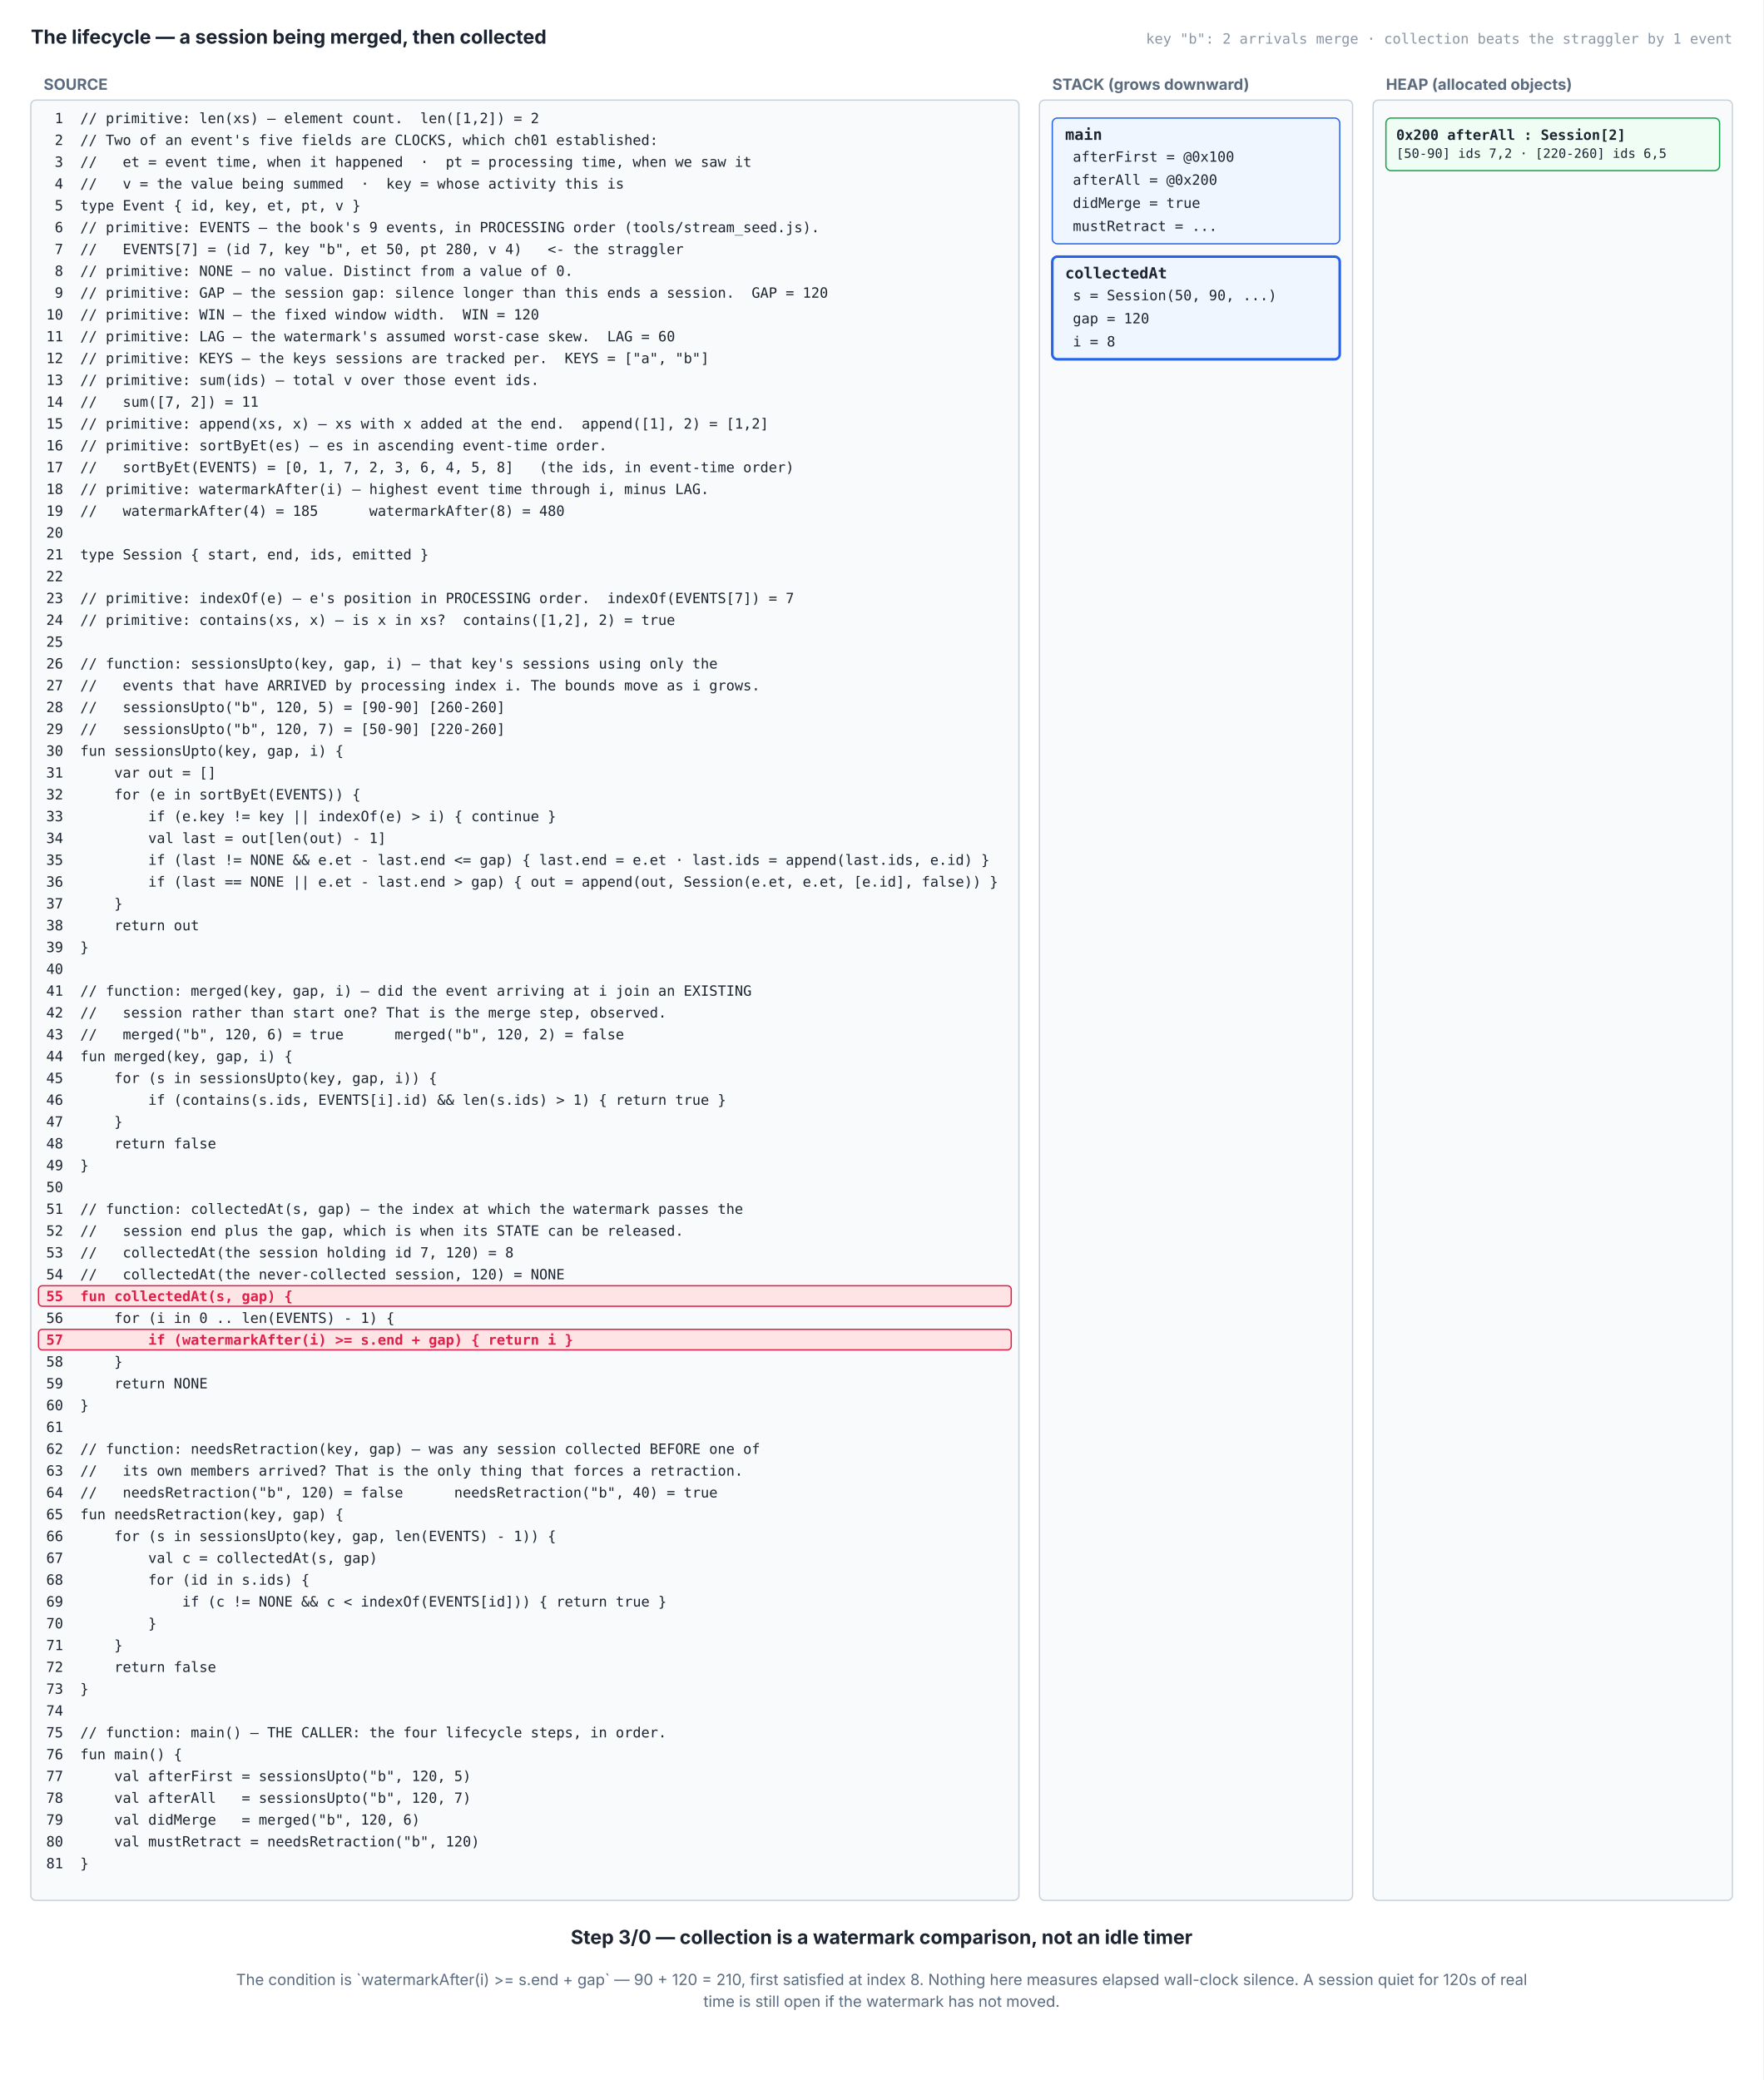
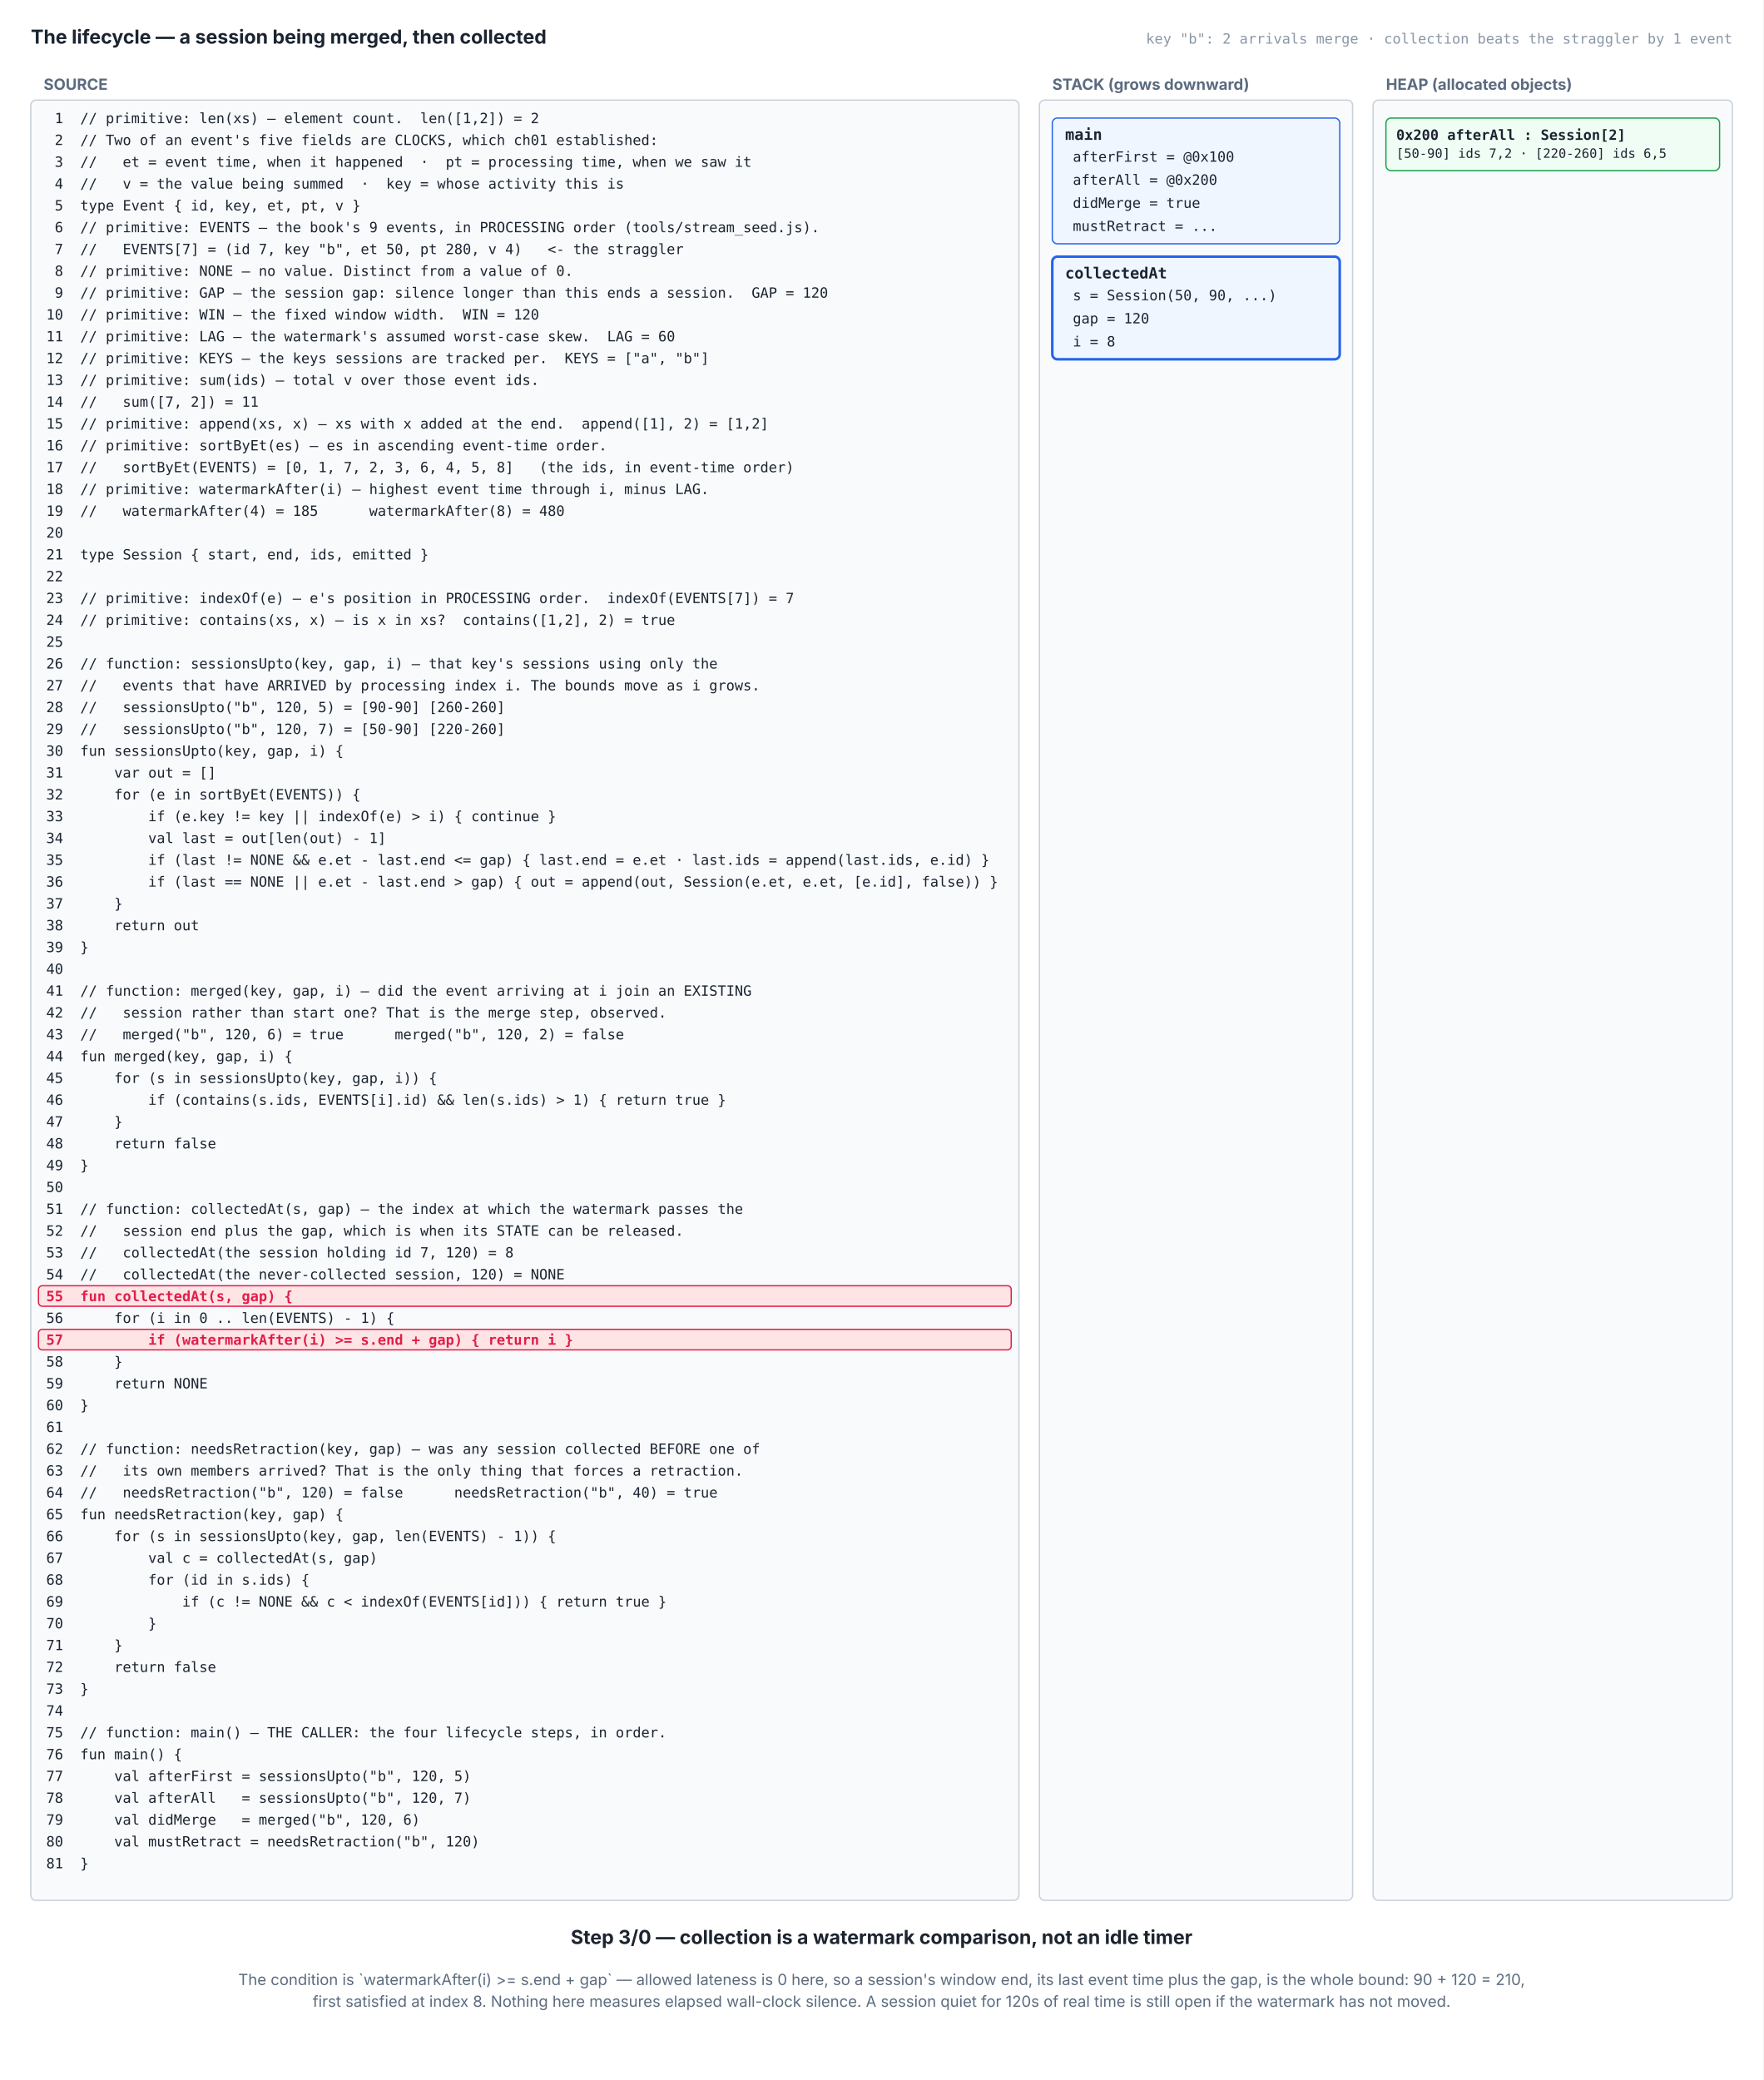
<svg xmlns="http://www.w3.org/2000/svg" viewBox="0 0 1374 1621" width="1374" height="1621" role="img" aria-label="collection is a watermark comparison, not an idle timer">
  <rect width="1374" height="1621" fill="#ffffff" />
  <text x="24" y="34" font-family="system-ui,-apple-system,Segoe UI,sans-serif" font-size="15" font-weight="700" fill="#1b2430" text-anchor="start">The lifecycle — a session being merged, then collected</text>
  <text x="1350" y="34" font-family="ui-monospace,SFMono-Regular,Menlo,Consolas,monospace" font-size="11" font-weight="400" fill="#8a97a6" text-anchor="end">key "b": 2 arrivals merge · collection beats the straggler by 1 event</text>
  <rect x="24" y="78" width="770" height="1403" rx="4" fill="#f8fafc" stroke="#c6d0db" stroke-width="1" />
  <text x="34" y="70" font-family="system-ui,-apple-system,Segoe UI,sans-serif" font-size="12" font-weight="700" fill="#5b6b7f" text-anchor="start">SOURCE</text>
  <text x="36" y="96" font-family="ui-monospace,SFMono-Regular,Menlo,Consolas,monospace" font-size="11" font-weight="400" fill="#1b2430" text-anchor="start" xml:space="preserve"> 1  // primitive: len(xs) — element count.  len([1,2]) = 2</text>
  <text x="36" y="113" font-family="ui-monospace,SFMono-Regular,Menlo,Consolas,monospace" font-size="11" font-weight="400" fill="#1b2430" text-anchor="start" xml:space="preserve"> 2  // Two of an event's five fields are CLOCKS, which ch01 established:</text>
  <text x="36" y="130" font-family="ui-monospace,SFMono-Regular,Menlo,Consolas,monospace" font-size="11" font-weight="400" fill="#1b2430" text-anchor="start" xml:space="preserve"> 3  //   et = event time, when it happened  ·  pt = processing time, when we saw it</text>
  <text x="36" y="147" font-family="ui-monospace,SFMono-Regular,Menlo,Consolas,monospace" font-size="11" font-weight="400" fill="#1b2430" text-anchor="start" xml:space="preserve"> 4  //   v = the value being summed  ·  key = whose activity this is</text>
  <text x="36" y="164" font-family="ui-monospace,SFMono-Regular,Menlo,Consolas,monospace" font-size="11" font-weight="400" fill="#1b2430" text-anchor="start" xml:space="preserve"> 5  type Event { id, key, et, pt, v }</text>
  <text x="36" y="181" font-family="ui-monospace,SFMono-Regular,Menlo,Consolas,monospace" font-size="11" font-weight="400" fill="#1b2430" text-anchor="start" xml:space="preserve"> 6  // primitive: EVENTS — the book's 9 events, in PROCESSING order (tools/stream_seed.js).</text>
  <text x="36" y="198" font-family="ui-monospace,SFMono-Regular,Menlo,Consolas,monospace" font-size="11" font-weight="400" fill="#1b2430" text-anchor="start" xml:space="preserve"> 7  //   EVENTS[7] = (id 7, key "b", et 50, pt 280, v 4)   &lt;- the straggler</text>
  <text x="36" y="215" font-family="ui-monospace,SFMono-Regular,Menlo,Consolas,monospace" font-size="11" font-weight="400" fill="#1b2430" text-anchor="start" xml:space="preserve"> 8  // primitive: NONE — no value. Distinct from a value of 0.</text>
  <text x="36" y="232" font-family="ui-monospace,SFMono-Regular,Menlo,Consolas,monospace" font-size="11" font-weight="400" fill="#1b2430" text-anchor="start" xml:space="preserve"> 9  // primitive: GAP — the session gap: silence longer than this ends a session.  GAP = 120</text>
  <text x="36" y="249" font-family="ui-monospace,SFMono-Regular,Menlo,Consolas,monospace" font-size="11" font-weight="400" fill="#1b2430" text-anchor="start" xml:space="preserve">10  // primitive: WIN — the fixed window width.  WIN = 120</text>
  <text x="36" y="266" font-family="ui-monospace,SFMono-Regular,Menlo,Consolas,monospace" font-size="11" font-weight="400" fill="#1b2430" text-anchor="start" xml:space="preserve">11  // primitive: LAG — the watermark's assumed worst-case skew.  LAG = 60</text>
  <text x="36" y="283" font-family="ui-monospace,SFMono-Regular,Menlo,Consolas,monospace" font-size="11" font-weight="400" fill="#1b2430" text-anchor="start" xml:space="preserve">12  // primitive: KEYS — the keys sessions are tracked per.  KEYS = ["a", "b"]</text>
  <text x="36" y="300" font-family="ui-monospace,SFMono-Regular,Menlo,Consolas,monospace" font-size="11" font-weight="400" fill="#1b2430" text-anchor="start" xml:space="preserve">13  // primitive: sum(ids) — total v over those event ids.</text>
  <text x="36" y="317" font-family="ui-monospace,SFMono-Regular,Menlo,Consolas,monospace" font-size="11" font-weight="400" fill="#1b2430" text-anchor="start" xml:space="preserve">14  //   sum([7, 2]) = 11</text>
  <text x="36" y="334" font-family="ui-monospace,SFMono-Regular,Menlo,Consolas,monospace" font-size="11" font-weight="400" fill="#1b2430" text-anchor="start" xml:space="preserve">15  // primitive: append(xs, x) — xs with x added at the end.  append([1], 2) = [1,2]</text>
  <text x="36" y="351" font-family="ui-monospace,SFMono-Regular,Menlo,Consolas,monospace" font-size="11" font-weight="400" fill="#1b2430" text-anchor="start" xml:space="preserve">16  // primitive: sortByEt(es) — es in ascending event-time order.</text>
  <text x="36" y="368" font-family="ui-monospace,SFMono-Regular,Menlo,Consolas,monospace" font-size="11" font-weight="400" fill="#1b2430" text-anchor="start" xml:space="preserve">17  //   sortByEt(EVENTS) = [0, 1, 7, 2, 3, 6, 4, 5, 8]   (the ids, in event-time order)</text>
  <text x="36" y="385" font-family="ui-monospace,SFMono-Regular,Menlo,Consolas,monospace" font-size="11" font-weight="400" fill="#1b2430" text-anchor="start" xml:space="preserve">18  // primitive: watermarkAfter(i) — highest event time through i, minus LAG.</text>
  <text x="36" y="402" font-family="ui-monospace,SFMono-Regular,Menlo,Consolas,monospace" font-size="11" font-weight="400" fill="#1b2430" text-anchor="start" xml:space="preserve">19  //   watermarkAfter(4) = 185      watermarkAfter(8) = 480</text>
  <text x="36" y="419" font-family="ui-monospace,SFMono-Regular,Menlo,Consolas,monospace" font-size="11" font-weight="400" fill="#1b2430" text-anchor="start" xml:space="preserve">20  </text>
  <text x="36" y="436" font-family="ui-monospace,SFMono-Regular,Menlo,Consolas,monospace" font-size="11" font-weight="400" fill="#1b2430" text-anchor="start" xml:space="preserve">21  type Session { start, end, ids, emitted }</text>
  <text x="36" y="453" font-family="ui-monospace,SFMono-Regular,Menlo,Consolas,monospace" font-size="11" font-weight="400" fill="#1b2430" text-anchor="start" xml:space="preserve">22  </text>
  <text x="36" y="470" font-family="ui-monospace,SFMono-Regular,Menlo,Consolas,monospace" font-size="11" font-weight="400" fill="#1b2430" text-anchor="start" xml:space="preserve">23  // primitive: indexOf(e) — e's position in PROCESSING order.  indexOf(EVENTS[7]) = 7</text>
  <text x="36" y="487" font-family="ui-monospace,SFMono-Regular,Menlo,Consolas,monospace" font-size="11" font-weight="400" fill="#1b2430" text-anchor="start" xml:space="preserve">24  // primitive: contains(xs, x) — is x in xs?  contains([1,2], 2) = true</text>
  <text x="36" y="504" font-family="ui-monospace,SFMono-Regular,Menlo,Consolas,monospace" font-size="11" font-weight="400" fill="#1b2430" text-anchor="start" xml:space="preserve">25  </text>
  <text x="36" y="521" font-family="ui-monospace,SFMono-Regular,Menlo,Consolas,monospace" font-size="11" font-weight="400" fill="#1b2430" text-anchor="start" xml:space="preserve">26  // function: sessionsUpto(key, gap, i) — that key's sessions using only the</text>
  <text x="36" y="538" font-family="ui-monospace,SFMono-Regular,Menlo,Consolas,monospace" font-size="11" font-weight="400" fill="#1b2430" text-anchor="start" xml:space="preserve">27  //   events that have ARRIVED by processing index i. The bounds move as i grows.</text>
  <text x="36" y="555" font-family="ui-monospace,SFMono-Regular,Menlo,Consolas,monospace" font-size="11" font-weight="400" fill="#1b2430" text-anchor="start" xml:space="preserve">28  //   sessionsUpto("b", 120, 5) = [90-90] [260-260]</text>
  <text x="36" y="572" font-family="ui-monospace,SFMono-Regular,Menlo,Consolas,monospace" font-size="11" font-weight="400" fill="#1b2430" text-anchor="start" xml:space="preserve">29  //   sessionsUpto("b", 120, 7) = [50-90] [220-260]</text>
  <text x="36" y="589" font-family="ui-monospace,SFMono-Regular,Menlo,Consolas,monospace" font-size="11" font-weight="400" fill="#1b2430" text-anchor="start" xml:space="preserve">30  fun sessionsUpto(key, gap, i) {</text>
  <text x="36" y="606" font-family="ui-monospace,SFMono-Regular,Menlo,Consolas,monospace" font-size="11" font-weight="400" fill="#1b2430" text-anchor="start" xml:space="preserve">31      var out = []</text>
  <text x="36" y="623" font-family="ui-monospace,SFMono-Regular,Menlo,Consolas,monospace" font-size="11" font-weight="400" fill="#1b2430" text-anchor="start" xml:space="preserve">32      for (e in sortByEt(EVENTS)) {</text>
  <text x="36" y="640" font-family="ui-monospace,SFMono-Regular,Menlo,Consolas,monospace" font-size="11" font-weight="400" fill="#1b2430" text-anchor="start" xml:space="preserve">33          if (e.key != key || indexOf(e) &gt; i) { continue }</text>
  <text x="36" y="657" font-family="ui-monospace,SFMono-Regular,Menlo,Consolas,monospace" font-size="11" font-weight="400" fill="#1b2430" text-anchor="start" xml:space="preserve">34          val last = out[len(out) - 1]</text>
  <text x="36" y="674" font-family="ui-monospace,SFMono-Regular,Menlo,Consolas,monospace" font-size="11" font-weight="400" fill="#1b2430" text-anchor="start" xml:space="preserve">35          if (last != NONE &amp;&amp; e.et - last.end &lt;= gap) { last.end = e.et · last.ids = append(last.ids, e.id) }</text>
  <text x="36" y="691" font-family="ui-monospace,SFMono-Regular,Menlo,Consolas,monospace" font-size="11" font-weight="400" fill="#1b2430" text-anchor="start" xml:space="preserve">36          if (last == NONE || e.et - last.end &gt; gap) { out = append(out, Session(e.et, e.et, [e.id], false)) }</text>
  <text x="36" y="708" font-family="ui-monospace,SFMono-Regular,Menlo,Consolas,monospace" font-size="11" font-weight="400" fill="#1b2430" text-anchor="start" xml:space="preserve">37      }</text>
  <text x="36" y="725" font-family="ui-monospace,SFMono-Regular,Menlo,Consolas,monospace" font-size="11" font-weight="400" fill="#1b2430" text-anchor="start" xml:space="preserve">38      return out</text>
  <text x="36" y="742" font-family="ui-monospace,SFMono-Regular,Menlo,Consolas,monospace" font-size="11" font-weight="400" fill="#1b2430" text-anchor="start" xml:space="preserve">39  }</text>
  <text x="36" y="759" font-family="ui-monospace,SFMono-Regular,Menlo,Consolas,monospace" font-size="11" font-weight="400" fill="#1b2430" text-anchor="start" xml:space="preserve">40  </text>
  <text x="36" y="776" font-family="ui-monospace,SFMono-Regular,Menlo,Consolas,monospace" font-size="11" font-weight="400" fill="#1b2430" text-anchor="start" xml:space="preserve">41  // function: merged(key, gap, i) — did the event arriving at i join an EXISTING</text>
  <text x="36" y="793" font-family="ui-monospace,SFMono-Regular,Menlo,Consolas,monospace" font-size="11" font-weight="400" fill="#1b2430" text-anchor="start" xml:space="preserve">42  //   session rather than start one? That is the merge step, observed.</text>
  <text x="36" y="810" font-family="ui-monospace,SFMono-Regular,Menlo,Consolas,monospace" font-size="11" font-weight="400" fill="#1b2430" text-anchor="start" xml:space="preserve">43  //   merged("b", 120, 6) = true      merged("b", 120, 2) = false</text>
  <text x="36" y="827" font-family="ui-monospace,SFMono-Regular,Menlo,Consolas,monospace" font-size="11" font-weight="400" fill="#1b2430" text-anchor="start" xml:space="preserve">44  fun merged(key, gap, i) {</text>
  <text x="36" y="844" font-family="ui-monospace,SFMono-Regular,Menlo,Consolas,monospace" font-size="11" font-weight="400" fill="#1b2430" text-anchor="start" xml:space="preserve">45      for (s in sessionsUpto(key, gap, i)) {</text>
  <text x="36" y="861" font-family="ui-monospace,SFMono-Regular,Menlo,Consolas,monospace" font-size="11" font-weight="400" fill="#1b2430" text-anchor="start" xml:space="preserve">46          if (contains(s.ids, EVENTS[i].id) &amp;&amp; len(s.ids) &gt; 1) { return true }</text>
  <text x="36" y="878" font-family="ui-monospace,SFMono-Regular,Menlo,Consolas,monospace" font-size="11" font-weight="400" fill="#1b2430" text-anchor="start" xml:space="preserve">47      }</text>
  <text x="36" y="895" font-family="ui-monospace,SFMono-Regular,Menlo,Consolas,monospace" font-size="11" font-weight="400" fill="#1b2430" text-anchor="start" xml:space="preserve">48      return false</text>
  <text x="36" y="912" font-family="ui-monospace,SFMono-Regular,Menlo,Consolas,monospace" font-size="11" font-weight="400" fill="#1b2430" text-anchor="start" xml:space="preserve">49  }</text>
  <text x="36" y="929" font-family="ui-monospace,SFMono-Regular,Menlo,Consolas,monospace" font-size="11" font-weight="400" fill="#1b2430" text-anchor="start" xml:space="preserve">50  </text>
  <text x="36" y="946" font-family="ui-monospace,SFMono-Regular,Menlo,Consolas,monospace" font-size="11" font-weight="400" fill="#1b2430" text-anchor="start" xml:space="preserve">51  // function: collectedAt(s, gap) — the index at which the watermark passes the</text>
  <text x="36" y="963" font-family="ui-monospace,SFMono-Regular,Menlo,Consolas,monospace" font-size="11" font-weight="400" fill="#1b2430" text-anchor="start" xml:space="preserve">52  //   session end plus the gap, which is when its STATE can be released.</text>
  <text x="36" y="980" font-family="ui-monospace,SFMono-Regular,Menlo,Consolas,monospace" font-size="11" font-weight="400" fill="#1b2430" text-anchor="start" xml:space="preserve">53  //   collectedAt(the session holding id 7, 120) = 8</text>
  <text x="36" y="997" font-family="ui-monospace,SFMono-Regular,Menlo,Consolas,monospace" font-size="11" font-weight="400" fill="#1b2430" text-anchor="start" xml:space="preserve">54  //   collectedAt(the never-collected session, 120) = NONE</text>
  <rect x="30" y="1002" width="758" height="16" rx="3" fill="#ffe4e6" stroke="#e11d48" stroke-width="1" />
  <text x="36" y="1014" font-family="ui-monospace,SFMono-Regular,Menlo,Consolas,monospace" font-size="11" font-weight="700" fill="#e11d48" text-anchor="start" xml:space="preserve">55  fun collectedAt(s, gap) {</text>
  <text x="36" y="1031" font-family="ui-monospace,SFMono-Regular,Menlo,Consolas,monospace" font-size="11" font-weight="400" fill="#1b2430" text-anchor="start" xml:space="preserve">56      for (i in 0 .. len(EVENTS) - 1) {</text>
  <rect x="30" y="1036" width="758" height="16" rx="3" fill="#ffe4e6" stroke="#e11d48" stroke-width="1" />
  <text x="36" y="1048" font-family="ui-monospace,SFMono-Regular,Menlo,Consolas,monospace" font-size="11" font-weight="700" fill="#e11d48" text-anchor="start" xml:space="preserve">57          if (watermarkAfter(i) &gt;= s.end + gap) { return i }</text>
  <text x="36" y="1065" font-family="ui-monospace,SFMono-Regular,Menlo,Consolas,monospace" font-size="11" font-weight="400" fill="#1b2430" text-anchor="start" xml:space="preserve">58      }</text>
  <text x="36" y="1082" font-family="ui-monospace,SFMono-Regular,Menlo,Consolas,monospace" font-size="11" font-weight="400" fill="#1b2430" text-anchor="start" xml:space="preserve">59      return NONE</text>
  <text x="36" y="1099" font-family="ui-monospace,SFMono-Regular,Menlo,Consolas,monospace" font-size="11" font-weight="400" fill="#1b2430" text-anchor="start" xml:space="preserve">60  }</text>
  <text x="36" y="1116" font-family="ui-monospace,SFMono-Regular,Menlo,Consolas,monospace" font-size="11" font-weight="400" fill="#1b2430" text-anchor="start" xml:space="preserve">61  </text>
  <text x="36" y="1133" font-family="ui-monospace,SFMono-Regular,Menlo,Consolas,monospace" font-size="11" font-weight="400" fill="#1b2430" text-anchor="start" xml:space="preserve">62  // function: needsRetraction(key, gap) — was any session collected BEFORE one of</text>
  <text x="36" y="1150" font-family="ui-monospace,SFMono-Regular,Menlo,Consolas,monospace" font-size="11" font-weight="400" fill="#1b2430" text-anchor="start" xml:space="preserve">63  //   its own members arrived? That is the only thing that forces a retraction.</text>
  <text x="36" y="1167" font-family="ui-monospace,SFMono-Regular,Menlo,Consolas,monospace" font-size="11" font-weight="400" fill="#1b2430" text-anchor="start" xml:space="preserve">64  //   needsRetraction("b", 120) = false      needsRetraction("b", 40) = true</text>
  <text x="36" y="1184" font-family="ui-monospace,SFMono-Regular,Menlo,Consolas,monospace" font-size="11" font-weight="400" fill="#1b2430" text-anchor="start" xml:space="preserve">65  fun needsRetraction(key, gap) {</text>
  <text x="36" y="1201" font-family="ui-monospace,SFMono-Regular,Menlo,Consolas,monospace" font-size="11" font-weight="400" fill="#1b2430" text-anchor="start" xml:space="preserve">66      for (s in sessionsUpto(key, gap, len(EVENTS) - 1)) {</text>
  <text x="36" y="1218" font-family="ui-monospace,SFMono-Regular,Menlo,Consolas,monospace" font-size="11" font-weight="400" fill="#1b2430" text-anchor="start" xml:space="preserve">67          val c = collectedAt(s, gap)</text>
  <text x="36" y="1235" font-family="ui-monospace,SFMono-Regular,Menlo,Consolas,monospace" font-size="11" font-weight="400" fill="#1b2430" text-anchor="start" xml:space="preserve">68          for (id in s.ids) {</text>
  <text x="36" y="1252" font-family="ui-monospace,SFMono-Regular,Menlo,Consolas,monospace" font-size="11" font-weight="400" fill="#1b2430" text-anchor="start" xml:space="preserve">69              if (c != NONE &amp;&amp; c &lt; indexOf(EVENTS[id])) { return true }</text>
  <text x="36" y="1269" font-family="ui-monospace,SFMono-Regular,Menlo,Consolas,monospace" font-size="11" font-weight="400" fill="#1b2430" text-anchor="start" xml:space="preserve">70          }</text>
  <text x="36" y="1286" font-family="ui-monospace,SFMono-Regular,Menlo,Consolas,monospace" font-size="11" font-weight="400" fill="#1b2430" text-anchor="start" xml:space="preserve">71      }</text>
  <text x="36" y="1303" font-family="ui-monospace,SFMono-Regular,Menlo,Consolas,monospace" font-size="11" font-weight="400" fill="#1b2430" text-anchor="start" xml:space="preserve">72      return false</text>
  <text x="36" y="1320" font-family="ui-monospace,SFMono-Regular,Menlo,Consolas,monospace" font-size="11" font-weight="400" fill="#1b2430" text-anchor="start" xml:space="preserve">73  }</text>
  <text x="36" y="1337" font-family="ui-monospace,SFMono-Regular,Menlo,Consolas,monospace" font-size="11" font-weight="400" fill="#1b2430" text-anchor="start" xml:space="preserve">74  </text>
  <text x="36" y="1354" font-family="ui-monospace,SFMono-Regular,Menlo,Consolas,monospace" font-size="11" font-weight="400" fill="#1b2430" text-anchor="start" xml:space="preserve">75  // function: main() — THE CALLER: the four lifecycle steps, in order.</text>
  <text x="36" y="1371" font-family="ui-monospace,SFMono-Regular,Menlo,Consolas,monospace" font-size="11" font-weight="400" fill="#1b2430" text-anchor="start" xml:space="preserve">76  fun main() {</text>
  <text x="36" y="1388" font-family="ui-monospace,SFMono-Regular,Menlo,Consolas,monospace" font-size="11" font-weight="400" fill="#1b2430" text-anchor="start" xml:space="preserve">77      val afterFirst = sessionsUpto("b", 120, 5)</text>
  <text x="36" y="1405" font-family="ui-monospace,SFMono-Regular,Menlo,Consolas,monospace" font-size="11" font-weight="400" fill="#1b2430" text-anchor="start" xml:space="preserve">78      val afterAll   = sessionsUpto("b", 120, 7)</text>
  <text x="36" y="1422" font-family="ui-monospace,SFMono-Regular,Menlo,Consolas,monospace" font-size="11" font-weight="400" fill="#1b2430" text-anchor="start" xml:space="preserve">79      val didMerge   = merged("b", 120, 6)</text>
  <text x="36" y="1439" font-family="ui-monospace,SFMono-Regular,Menlo,Consolas,monospace" font-size="11" font-weight="400" fill="#1b2430" text-anchor="start" xml:space="preserve">80      val mustRetract = needsRetraction("b", 120)</text>
  <text x="36" y="1456" font-family="ui-monospace,SFMono-Regular,Menlo,Consolas,monospace" font-size="11" font-weight="400" fill="#1b2430" text-anchor="start" xml:space="preserve">81  }</text>
  <rect x="810" y="78" width="244" height="1403" rx="4" fill="#f8fafc" stroke="#c6d0db" stroke-width="1" />
  <text x="820" y="70" font-family="system-ui,-apple-system,Segoe UI,sans-serif" font-size="12" font-weight="700" fill="#5b6b7f" text-anchor="start">STACK  (grows downward)</text>
  <rect x="820" y="92" width="224" height="98" rx="4" fill="#eff6ff" stroke="#2563eb" stroke-width="1" />
  <text x="830" y="109" font-family="ui-monospace,SFMono-Regular,Menlo,Consolas,monospace" font-size="12" font-weight="700" fill="#1b2430" text-anchor="start">main</text>
  <text x="836" y="126" font-family="ui-monospace,SFMono-Regular,Menlo,Consolas,monospace" font-size="11" font-weight="400" fill="#1b2430" text-anchor="start">afterFirst = @0x100</text>
  <text x="836" y="144" font-family="ui-monospace,SFMono-Regular,Menlo,Consolas,monospace" font-size="11" font-weight="400" fill="#1b2430" text-anchor="start">afterAll = @0x200</text>
  <text x="836" y="162" font-family="ui-monospace,SFMono-Regular,Menlo,Consolas,monospace" font-size="11" font-weight="400" fill="#1b2430" text-anchor="start">didMerge = true</text>
  <text x="836" y="180" font-family="ui-monospace,SFMono-Regular,Menlo,Consolas,monospace" font-size="11" font-weight="400" fill="#1b2430" text-anchor="start">mustRetract = ...</text>
  <rect x="820" y="200" width="224" height="80" rx="4" fill="#eff6ff" stroke="#2563eb" stroke-width="2" />
  <text x="830" y="217" font-family="ui-monospace,SFMono-Regular,Menlo,Consolas,monospace" font-size="12" font-weight="700" fill="#1b2430" text-anchor="start">collectedAt</text>
  <text x="836" y="234" font-family="ui-monospace,SFMono-Regular,Menlo,Consolas,monospace" font-size="11" font-weight="400" fill="#1b2430" text-anchor="start">s = Session(50, 90, ...)</text>
  <text x="836" y="252" font-family="ui-monospace,SFMono-Regular,Menlo,Consolas,monospace" font-size="11" font-weight="400" fill="#1b2430" text-anchor="start">gap = 120</text>
  <text x="836" y="270" font-family="ui-monospace,SFMono-Regular,Menlo,Consolas,monospace" font-size="11" font-weight="400" fill="#1b2430" text-anchor="start">i = 8</text>
  <rect x="1070" y="78" width="280" height="1403" rx="4" fill="#f8fafc" stroke="#c6d0db" stroke-width="1" />
  <text x="1080" y="70" font-family="system-ui,-apple-system,Segoe UI,sans-serif" font-size="12" font-weight="700" fill="#5b6b7f" text-anchor="start">HEAP  (allocated objects)</text>
  <rect x="1080" y="92" width="260" height="41" rx="4" fill="#f0fdf4" stroke="#16a34a" stroke-width="1" />
  <text x="1088" y="109" font-family="ui-monospace,SFMono-Regular,Menlo,Consolas,monospace" font-size="11" font-weight="700" fill="#1b2430" text-anchor="start">0x200  afterAll : Session[2]</text>
  <text x="1088" y="123" font-family="ui-monospace,SFMono-Regular,Menlo,Consolas,monospace" font-size="10" font-weight="400" fill="#1b2430" text-anchor="start">[50-90] ids 7,2 · [220-260] ids 6,5</text>
  <text x="687" y="1515" font-family="system-ui,-apple-system,Segoe UI,sans-serif" font-size="15" font-weight="700" fill="#1b2430" text-anchor="middle">Step 3/0 — collection is a watermark comparison, not an idle timer</text>
-   <text x="687" y="1547" font-family="system-ui,-apple-system,Segoe UI,sans-serif" font-size="12" font-weight="400" fill="#5b6b7f" text-anchor="middle">The condition is `watermarkAfter(i) &gt;= s.end + gap` — 90 + 120 = 210, first satisfied at index 8. Nothing here measures elapsed wall-clock silence. A session quiet for 120s of real</text>
-   <text x="687" y="1564" font-family="system-ui,-apple-system,Segoe UI,sans-serif" font-size="12" font-weight="400" fill="#5b6b7f" text-anchor="middle">time is still open if the watermark has not moved.</text>
+   <text x="687" y="1547" font-family="system-ui,-apple-system,Segoe UI,sans-serif" font-size="12" font-weight="400" fill="#5b6b7f" text-anchor="middle">The condition is `watermarkAfter(i) &gt;= s.end + gap` — allowed lateness is 0 here, so a session's window end, its last event time plus the gap, is the whole bound: 90 + 120 = 210,</text>
+   <text x="687" y="1564" font-family="system-ui,-apple-system,Segoe UI,sans-serif" font-size="12" font-weight="400" fill="#5b6b7f" text-anchor="middle">first satisfied at index 8. Nothing here measures elapsed wall-clock silence. A session quiet for 120s of real time is still open if the watermark has not moved.</text>
</svg>
